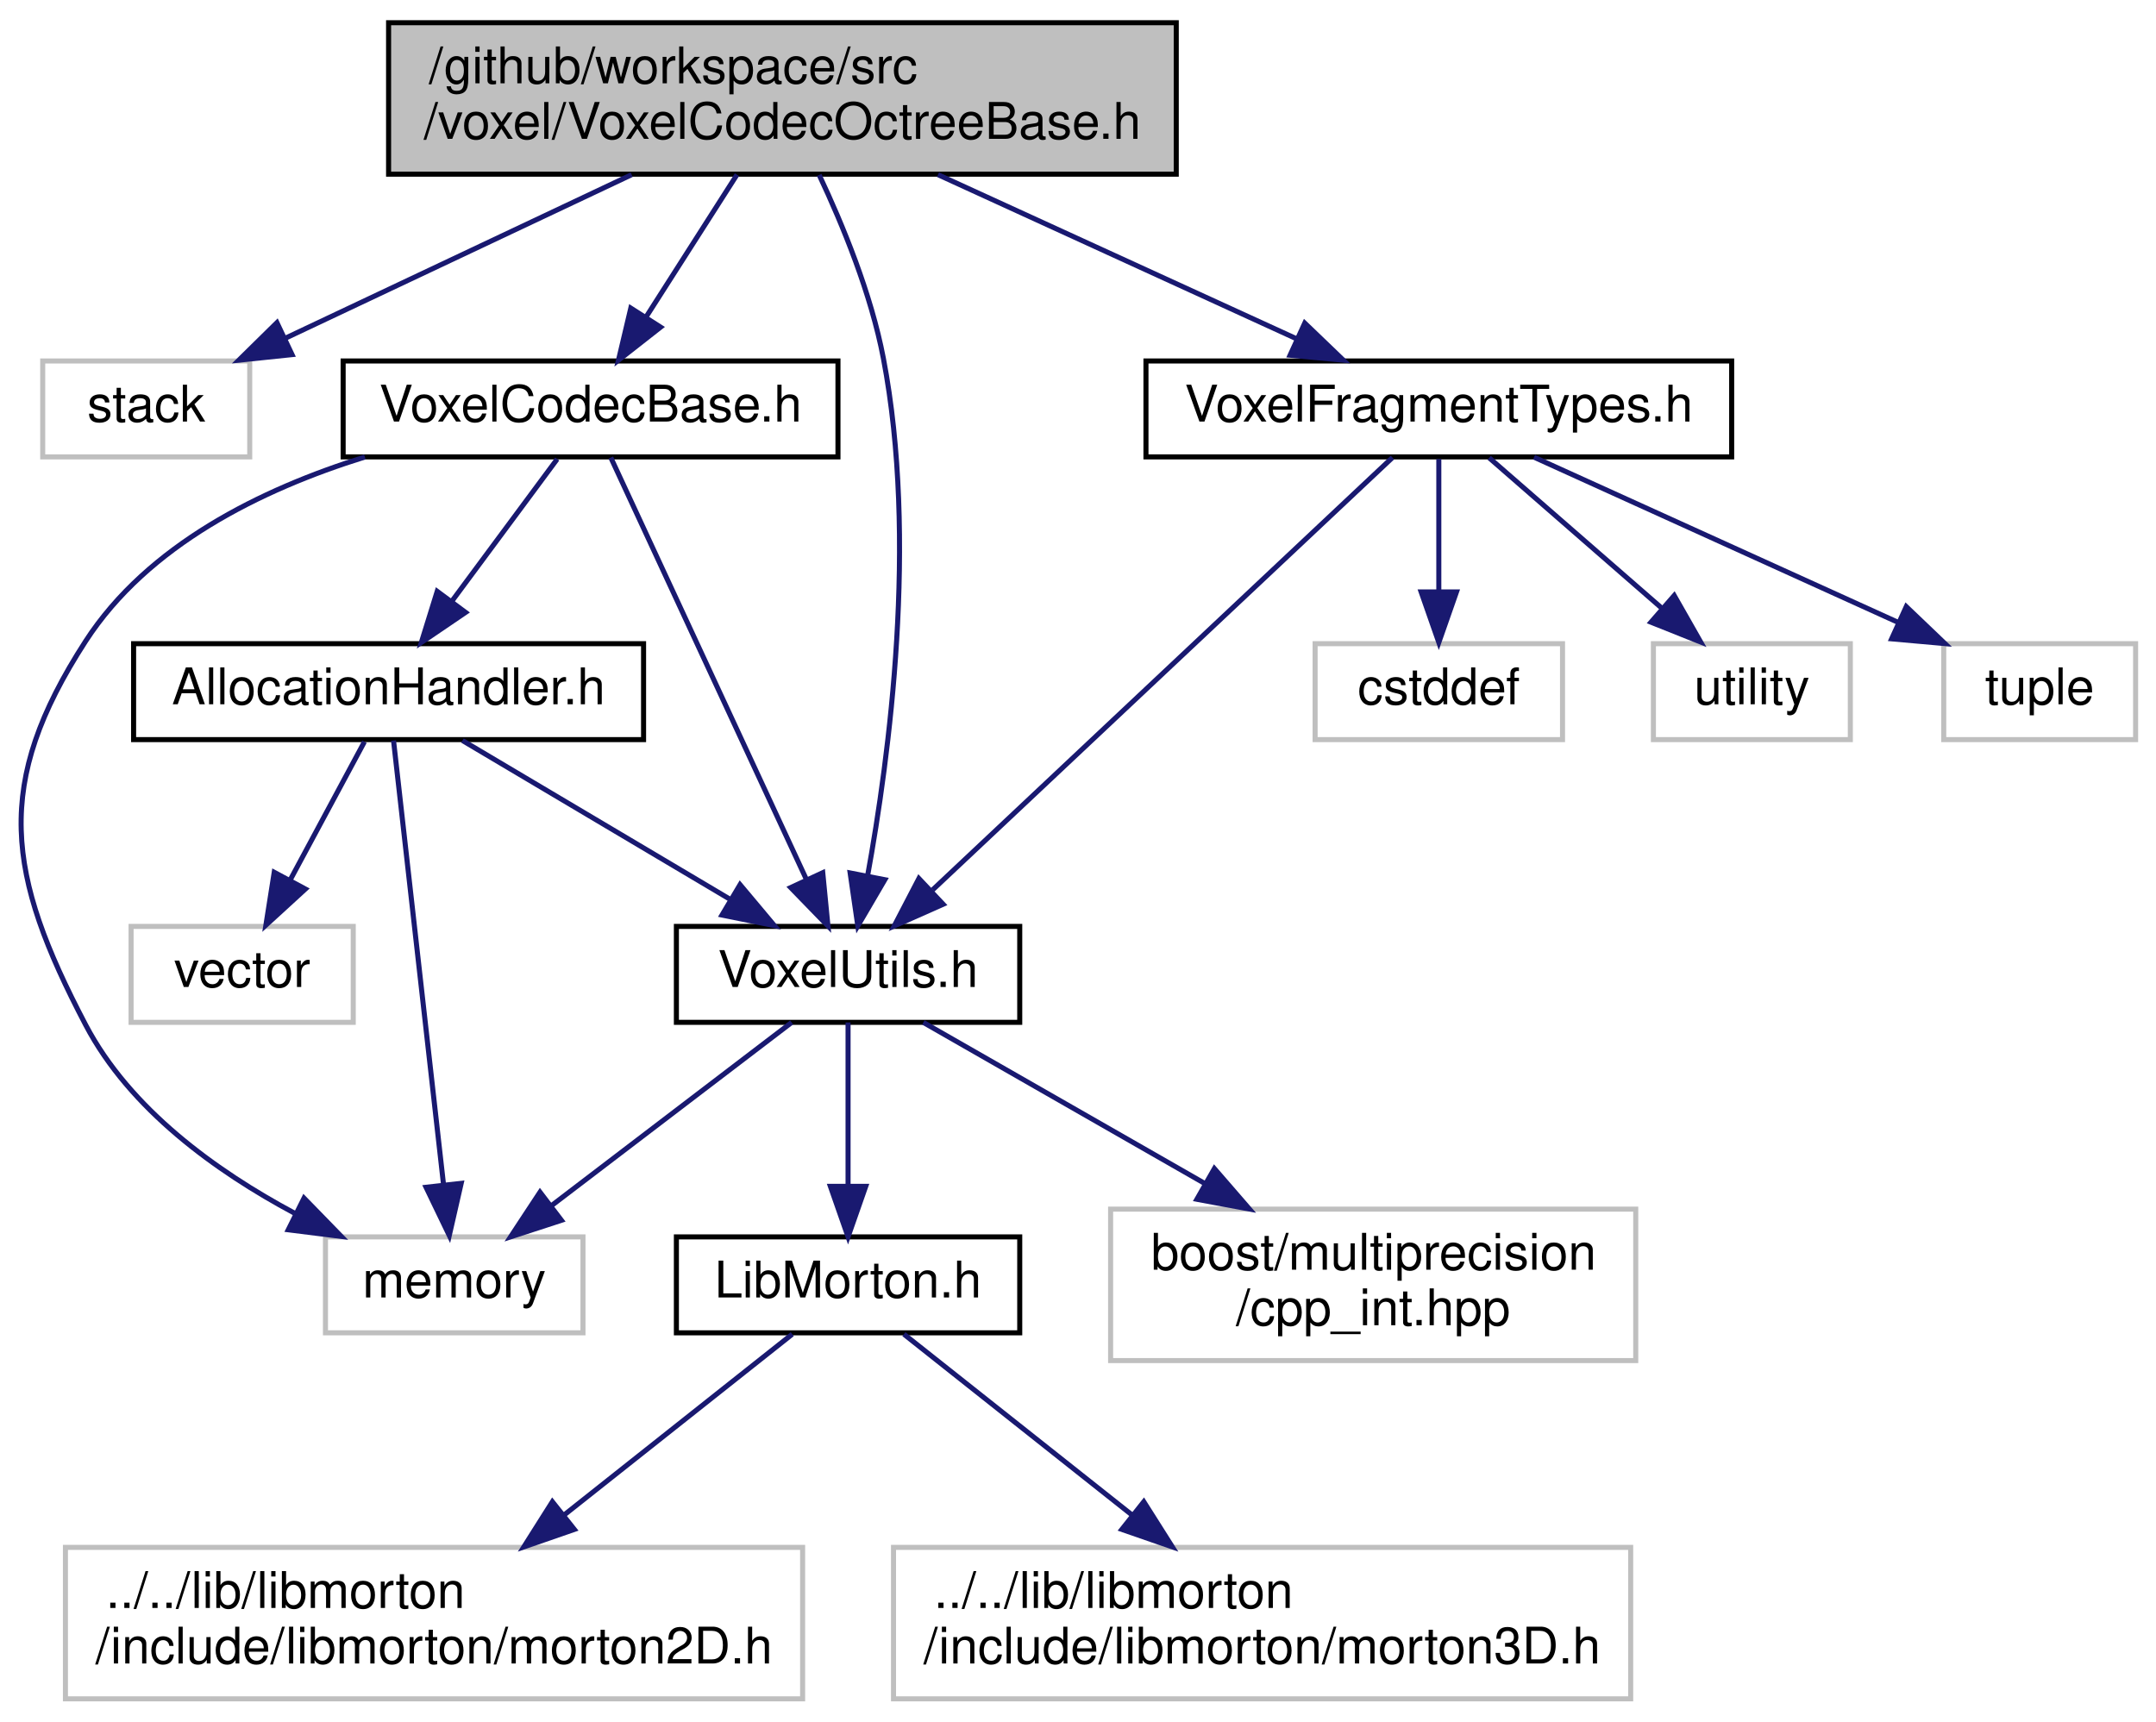
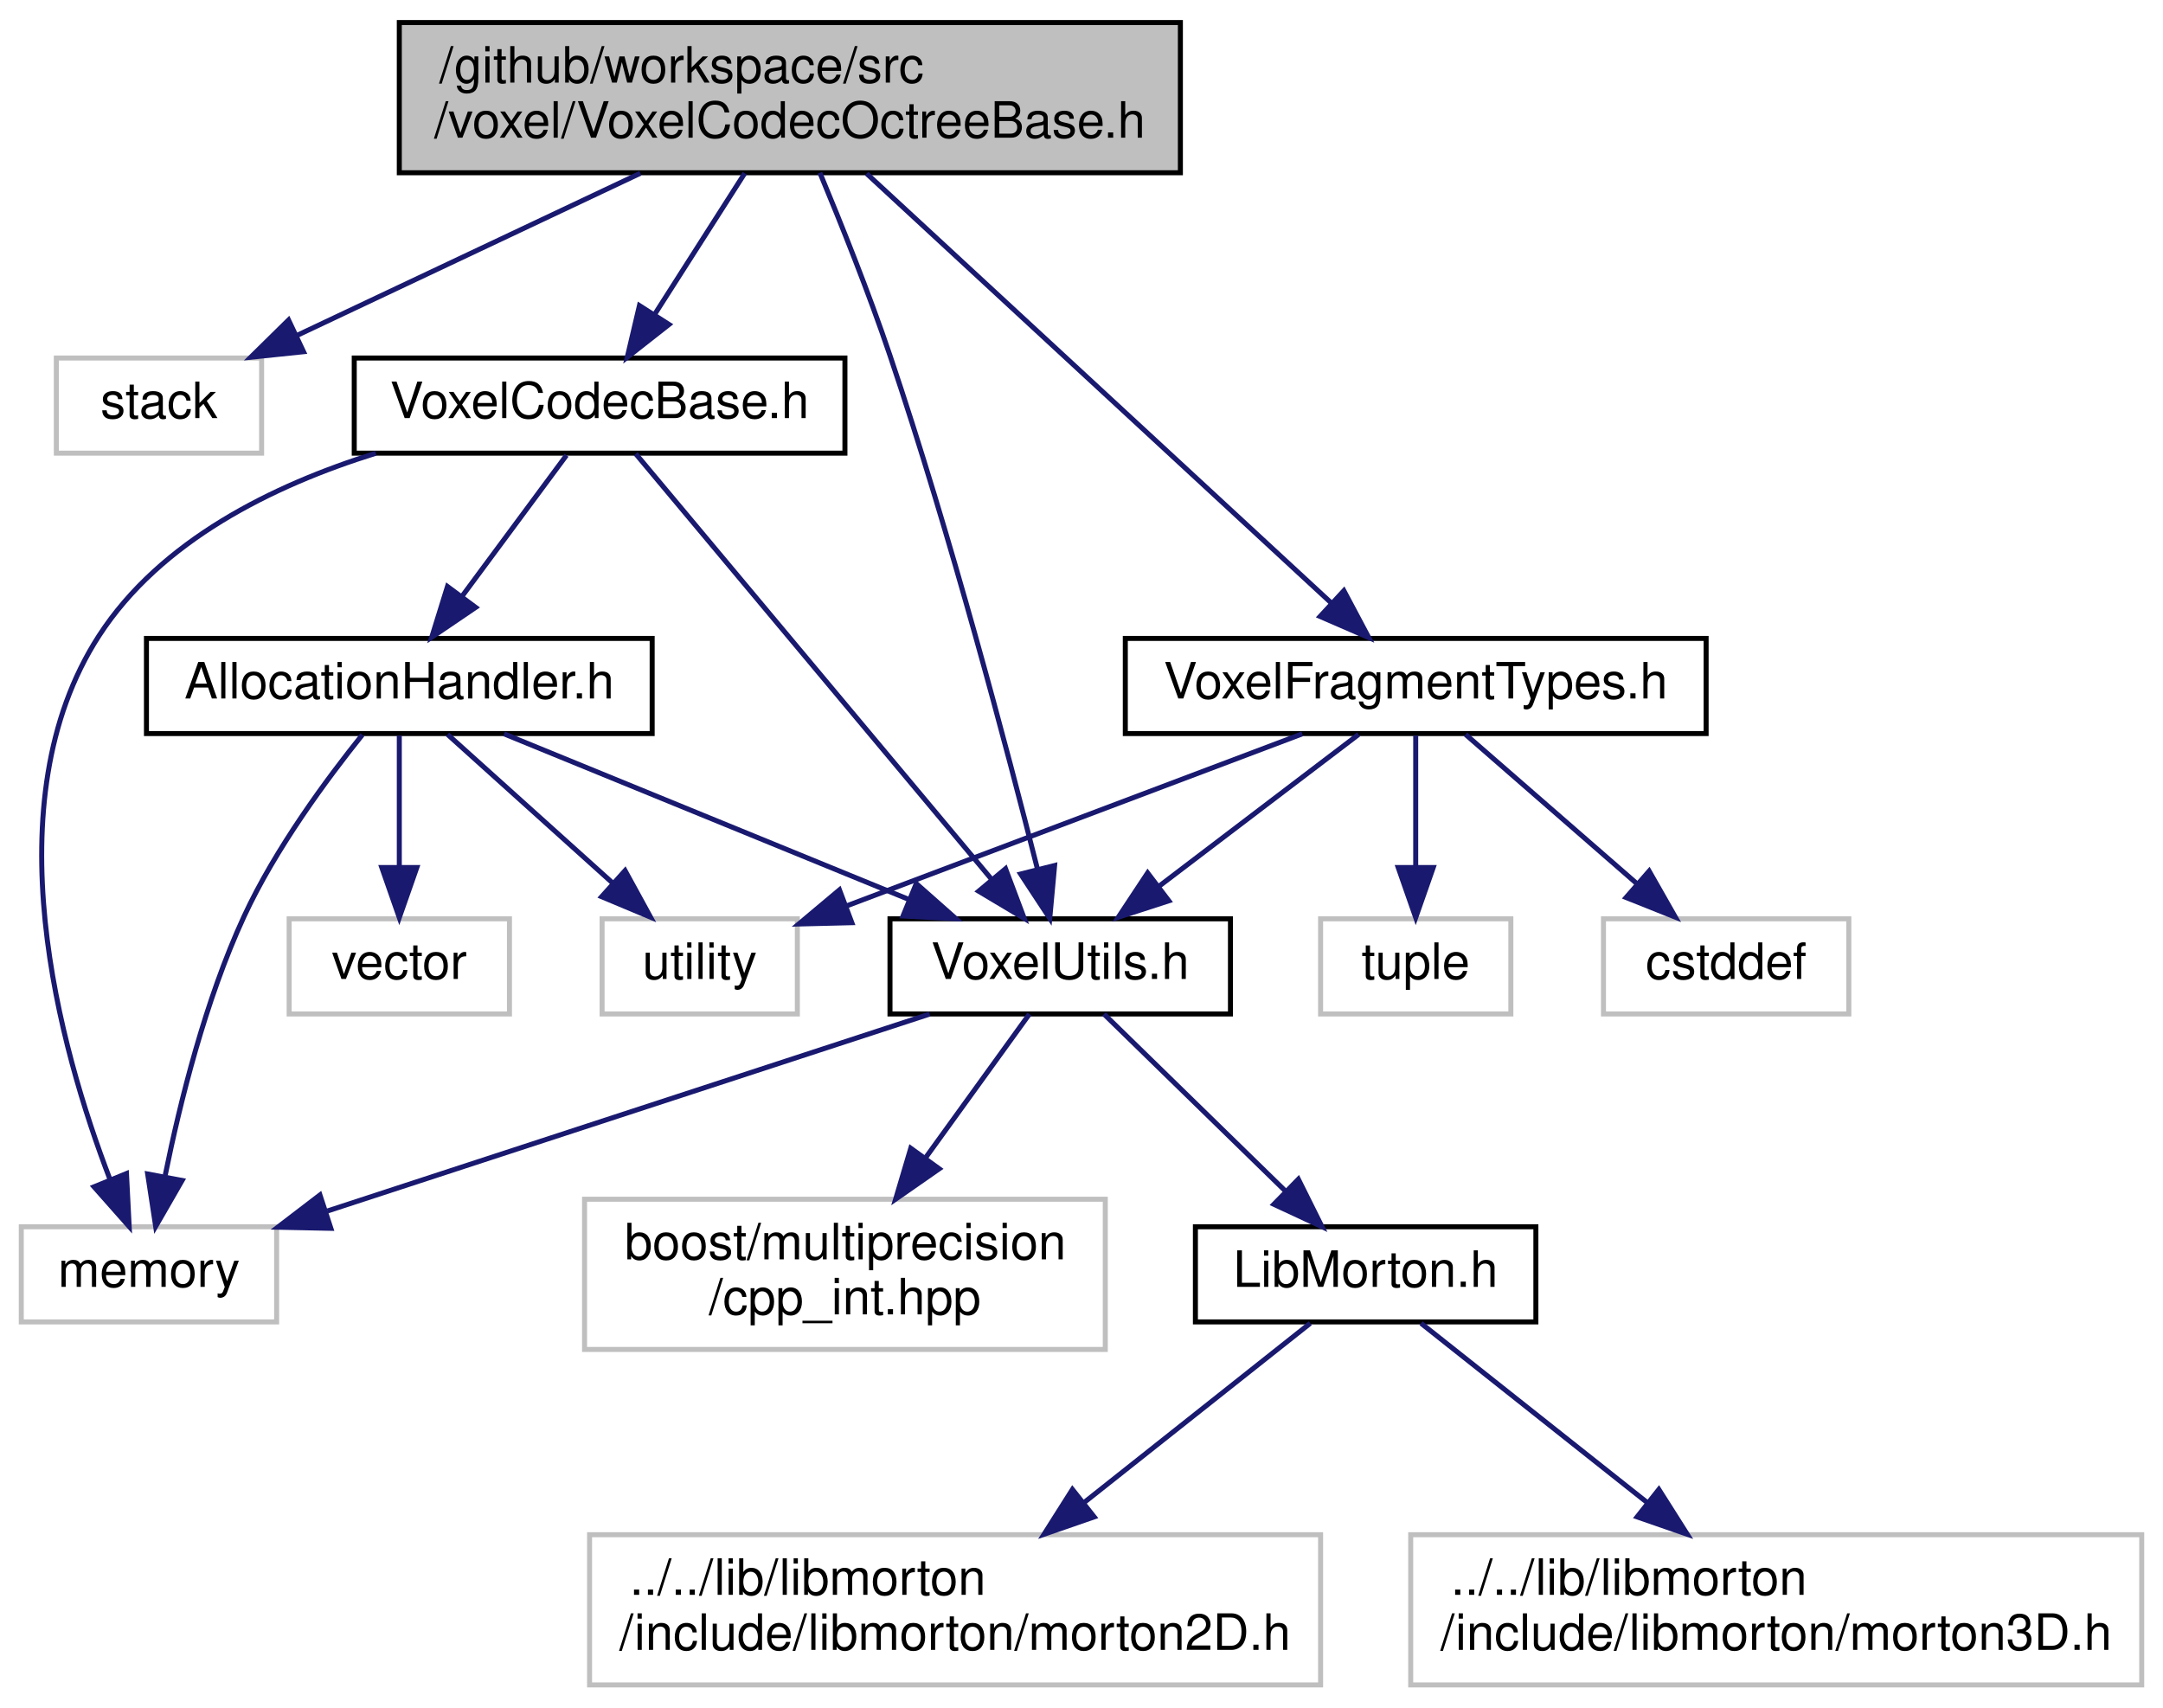
- <svg xmlns="http://www.w3.org/2000/svg" xmlns:xlink="http://www.w3.org/1999/xlink" width="427pt" height="341pt" viewBox="0.00 0.00 426.92 341.00">
+ <svg xmlns="http://www.w3.org/2000/svg" xmlns:xlink="http://www.w3.org/1999/xlink" width="432pt" height="341pt" viewBox="0.00 0.00 431.50 341.00">
  <g id="graph0" class="graph" transform="scale(1 1) rotate(0) translate(4 337)">
    <g id="node1" class="node">
      <g id="a_node1">
        <a xlink:title=" ">
-           <polygon fill="#bfbfbf" stroke="black" points="72.92,-302.5 72.92,-332.5 228.92,-332.5 228.92,-302.5 72.92,-302.5" />
-           <text text-anchor="start" x="80.92" y="-320.5" font-family="Helvetica,sans-Serif" font-size="10.00">/github/workspace/src</text>
-           <text text-anchor="middle" x="150.92" y="-309.5" font-family="Helvetica,sans-Serif" font-size="10.00">/voxel/VoxelCodecOctreeBase.h</text>
+           <polygon fill="#bfbfbf" stroke="black" points="75.5,-302.5 75.5,-332.5 231.5,-332.5 231.5,-302.5 75.5,-302.5" />
+           <text text-anchor="start" x="83.5" y="-320.5" font-family="Helvetica,sans-Serif" font-size="10.00">/github/workspace/src</text>
+           <text text-anchor="middle" x="153.5" y="-309.5" font-family="Helvetica,sans-Serif" font-size="10.00">/voxel/VoxelCodecOctreeBase.h</text>
        </a>
      </g>
    </g>
    <g id="node2" class="node">
      <g id="a_node2">
        <a xlink:title=" ">
-           <polygon fill="none" stroke="#bfbfbf" points="4.42,-246.5 4.42,-265.5 45.42,-265.5 45.42,-246.5 4.42,-246.5" />
-           <text text-anchor="middle" x="24.92" y="-253.5" font-family="Helvetica,sans-Serif" font-size="10.00">stack</text>
+           <polygon fill="none" stroke="#bfbfbf" points="7,-246.5 7,-265.5 48,-265.5 48,-246.5 7,-246.5" />
+           <text text-anchor="middle" x="27.5" y="-253.5" font-family="Helvetica,sans-Serif" font-size="10.00">stack</text>
        </a>
      </g>
    </g>
    <g id="edge1" class="edge">
-       <path fill="none" stroke="midnightblue" d="M121.06,-302.4C100.3,-292.59 72.82,-279.62 52.56,-270.05" />
-       <polygon fill="midnightblue" stroke="midnightblue" points="53.8,-266.76 43.26,-265.66 50.81,-273.09 53.8,-266.76" />
+       <path fill="none" stroke="midnightblue" d="M123.64,-302.4C102.88,-292.59 75.4,-279.62 55.14,-270.05" />
+       <polygon fill="midnightblue" stroke="midnightblue" points="56.37,-266.76 45.83,-265.66 53.38,-273.09 56.37,-266.76" />
    </g>
    <g id="node3" class="node">
      <g id="a_node3">
        <a xlink:href="_voxel_utils_8h.html" target="_top" xlink:title=" ">
-           <polygon fill="none" stroke="black" points="129.92,-134.5 129.92,-153.5 197.92,-153.5 197.92,-134.5 129.92,-134.5" />
-           <text text-anchor="middle" x="163.92" y="-141.5" font-family="Helvetica,sans-Serif" font-size="10.00">VoxelUtils.h</text>
+           <polygon fill="none" stroke="black" points="173.5,-134.5 173.5,-153.5 241.5,-153.5 241.5,-134.5 173.5,-134.5" />
+           <text text-anchor="middle" x="207.5" y="-141.5" font-family="Helvetica,sans-Serif" font-size="10.00">VoxelUtils.h</text>
        </a>
      </g>
    </g>
    <g id="edge2" class="edge">
-       <path fill="none" stroke="midnightblue" d="M158.2,-302.35C162.86,-292.46 168.49,-278.78 170.92,-266 177.77,-230.13 172.12,-187.3 167.77,-163.42" />
-       <polygon fill="midnightblue" stroke="midnightblue" points="171.2,-162.75 165.85,-153.6 164.33,-164.09 171.2,-162.75" />
+       <path fill="none" stroke="midnightblue" d="M159.5,-302.5C163.69,-292.44 169.28,-278.51 173.5,-266 185.61,-230.13 196.92,-187.29 202.96,-163.42" />
+       <polygon fill="midnightblue" stroke="midnightblue" points="206.38,-164.15 205.41,-153.6 199.59,-162.45 206.38,-164.15" />
    </g>
    <g id="node9" class="node">
      <g id="a_node9">
        <a xlink:href="_voxel_codec_base_8h.html" target="_top" xlink:title=" ">
-           <polygon fill="none" stroke="black" points="63.92,-246.5 63.92,-265.5 161.92,-265.5 161.92,-246.5 63.92,-246.5" />
-           <text text-anchor="middle" x="112.92" y="-253.5" font-family="Helvetica,sans-Serif" font-size="10.00">VoxelCodecBase.h</text>
+           <polygon fill="none" stroke="black" points="66.5,-246.5 66.5,-265.5 164.5,-265.5 164.5,-246.5 66.5,-246.5" />
+           <text text-anchor="middle" x="115.5" y="-253.5" font-family="Helvetica,sans-Serif" font-size="10.00">VoxelCodecBase.h</text>
        </a>
      </g>
    </g>
    <g id="edge8" class="edge">
-       <path fill="none" stroke="midnightblue" d="M141.92,-302.4C136.51,-293.93 129.59,-283.1 123.87,-274.14" />
-       <polygon fill="midnightblue" stroke="midnightblue" points="126.79,-272.2 118.45,-265.66 120.89,-275.97 126.79,-272.2" />
-     </g>
-     <g id="node12" class="node">
-       <g id="a_node12">
+       <path fill="none" stroke="midnightblue" d="M144.49,-302.4C139.09,-293.93 132.17,-283.1 126.45,-274.14" />
+       <polygon fill="midnightblue" stroke="midnightblue" points="129.36,-272.2 121.03,-265.66 123.46,-275.97 129.36,-272.2" />
+     </g>
+     <g id="node13" class="node">
+       <g id="a_node13">
        <a xlink:href="_voxel_fragment_types_8h.html" target="_top" xlink:title=" ">
-           <polygon fill="none" stroke="black" points="222.92,-246.5 222.92,-265.5 338.92,-265.5 338.92,-246.5 222.92,-246.5" />
-           <text text-anchor="middle" x="280.92" y="-253.5" font-family="Helvetica,sans-Serif" font-size="10.00">VoxelFragmentTypes.h</text>
-         </a>
-       </g>
-     </g>
-     <g id="edge15" class="edge">
-       <path fill="none" stroke="midnightblue" d="M181.73,-302.4C203.25,-292.55 231.76,-279.5 252.69,-269.92" />
-       <polygon fill="midnightblue" stroke="midnightblue" points="254.37,-273 262.01,-265.66 251.46,-266.64 254.37,-273" />
+           <polygon fill="none" stroke="black" points="220.5,-190.5 220.5,-209.5 336.5,-209.5 336.5,-190.5 220.5,-190.5" />
+           <text text-anchor="middle" x="278.5" y="-197.5" font-family="Helvetica,sans-Serif" font-size="10.00">VoxelFragmentTypes.h</text>
+         </a>
+       </g>
+     </g>
+     <g id="edge16" class="edge">
+       <path fill="none" stroke="midnightblue" d="M168.83,-302.34C192.37,-280.58 237.27,-239.09 261.68,-216.54" />
+       <polygon fill="midnightblue" stroke="midnightblue" points="264.15,-219.03 269.12,-209.67 259.4,-213.89 264.15,-219.03" />
    </g>
    <g id="node4" class="node">
      <g id="a_node4">
        <a xlink:title=" ">
-           <polygon fill="none" stroke="#bfbfbf" points="60.42,-73 60.42,-92 111.42,-92 111.42,-73 60.42,-73" />
-           <text text-anchor="middle" x="85.92" y="-80" font-family="Helvetica,sans-Serif" font-size="10.00">memory</text>
+           <polygon fill="none" stroke="#bfbfbf" points="0,-73 0,-92 51,-92 51,-73 0,-73" />
+           <text text-anchor="middle" x="25.5" y="-80" font-family="Helvetica,sans-Serif" font-size="10.00">memory</text>
        </a>
      </g>
    </g>
    <g id="edge3" class="edge">
-       <path fill="none" stroke="midnightblue" d="M152.75,-134.48C140.35,-125.02 120.13,-109.6 105.18,-98.19" />
-       <polygon fill="midnightblue" stroke="midnightblue" points="107.15,-95.29 97.08,-92.01 102.91,-100.86 107.15,-95.29" />
+       <path fill="none" stroke="midnightblue" d="M181.42,-134.48C149.84,-124.15 96.5,-106.71 61.14,-95.15" />
+       <polygon fill="midnightblue" stroke="midnightblue" points="61.83,-91.69 51.23,-91.91 59.65,-98.35 61.83,-91.69" />
    </g>
    <g id="node5" class="node">
      <g id="a_node5">
        <a xlink:title=" ">
-           <polygon fill="none" stroke="#bfbfbf" points="215.92,-67.5 215.92,-97.5 319.92,-97.5 319.92,-67.5 215.92,-67.5" />
-           <text text-anchor="start" x="223.92" y="-85.5" font-family="Helvetica,sans-Serif" font-size="10.00">boost/multiprecision</text>
-           <text text-anchor="middle" x="267.92" y="-74.5" font-family="Helvetica,sans-Serif" font-size="10.00">/cpp_int.hpp</text>
+           <polygon fill="none" stroke="#bfbfbf" points="112.5,-67.5 112.5,-97.5 216.5,-97.5 216.5,-67.5 112.5,-67.5" />
+           <text text-anchor="start" x="120.5" y="-85.5" font-family="Helvetica,sans-Serif" font-size="10.00">boost/multiprecision</text>
+           <text text-anchor="middle" x="164.5" y="-74.5" font-family="Helvetica,sans-Serif" font-size="10.00">/cpp_int.hpp</text>
        </a>
      </g>
    </g>
    <g id="edge4" class="edge">
-       <path fill="none" stroke="midnightblue" d="M178.83,-134.48C193.31,-126.19 215.79,-113.32 234.55,-102.59" />
-       <polygon fill="midnightblue" stroke="midnightblue" points="236.47,-105.53 243.41,-97.52 233,-99.45 236.47,-105.53" />
+       <path fill="none" stroke="midnightblue" d="M201.34,-134.48C195.95,-127.02 187.88,-115.85 180.67,-105.87" />
+       <polygon fill="midnightblue" stroke="midnightblue" points="183.33,-103.58 174.63,-97.52 177.65,-107.68 183.33,-103.58" />
    </g>
    <g id="node6" class="node">
      <g id="a_node6">
        <a xlink:href="_lib_morton_8h.html" target="_top" xlink:title=" ">
-           <polygon fill="none" stroke="black" points="129.92,-73 129.92,-92 197.92,-92 197.92,-73 129.92,-73" />
-           <text text-anchor="middle" x="163.92" y="-80" font-family="Helvetica,sans-Serif" font-size="10.00">LibMorton.h</text>
+           <polygon fill="none" stroke="black" points="234.5,-73 234.5,-92 302.5,-92 302.5,-73 234.5,-73" />
+           <text text-anchor="middle" x="268.5" y="-80" font-family="Helvetica,sans-Serif" font-size="10.00">LibMorton.h</text>
        </a>
      </g>
    </g>
    <g id="edge5" class="edge">
-       <path fill="none" stroke="midnightblue" d="M163.92,-134.48C163.92,-126.08 163.92,-112.98 163.92,-102.16" />
-       <polygon fill="midnightblue" stroke="midnightblue" points="167.42,-102.01 163.92,-92.01 160.42,-102.01 167.42,-102.01" />
+       <path fill="none" stroke="midnightblue" d="M216.24,-134.48C225.66,-125.28 240.86,-110.46 252.45,-99.16" />
+       <polygon fill="midnightblue" stroke="midnightblue" points="255.06,-101.5 259.78,-92.01 250.17,-96.49 255.06,-101.5" />
    </g>
    <g id="node7" class="node">
      <g id="a_node7">
        <a xlink:title=" ">
-           <polygon fill="none" stroke="#bfbfbf" points="8.92,-0.5 8.92,-30.5 154.92,-30.5 154.92,-0.5 8.92,-0.5" />
-           <text text-anchor="start" x="16.92" y="-18.5" font-family="Helvetica,sans-Serif" font-size="10.00">../../lib/libmorton</text>
-           <text text-anchor="middle" x="81.92" y="-7.5" font-family="Helvetica,sans-Serif" font-size="10.00">/include/libmorton/morton2D.h</text>
+           <polygon fill="none" stroke="#bfbfbf" points="113.5,-0.5 113.5,-30.5 259.5,-30.5 259.5,-0.5 113.5,-0.5" />
+           <text text-anchor="start" x="121.5" y="-18.5" font-family="Helvetica,sans-Serif" font-size="10.00">../../lib/libmorton</text>
+           <text text-anchor="middle" x="186.5" y="-7.5" font-family="Helvetica,sans-Serif" font-size="10.00">/include/libmorton/morton2D.h</text>
        </a>
      </g>
    </g>
    <g id="edge6" class="edge">
-       <path fill="none" stroke="midnightblue" d="M152.87,-72.73C141.36,-63.61 122.93,-49 107.74,-36.96" />
-       <polygon fill="midnightblue" stroke="midnightblue" points="109.71,-34.06 99.7,-30.59 105.36,-39.54 109.71,-34.06" />
+       <path fill="none" stroke="midnightblue" d="M257.44,-72.73C245.93,-63.61 227.5,-49 212.31,-36.96" />
+       <polygon fill="midnightblue" stroke="midnightblue" points="214.28,-34.06 204.27,-30.59 209.94,-39.54 214.28,-34.06" />
    </g>
    <g id="node8" class="node">
      <g id="a_node8">
        <a xlink:title=" ">
-           <polygon fill="none" stroke="#bfbfbf" points="172.92,-0.5 172.92,-30.5 318.92,-30.5 318.92,-0.5 172.92,-0.5" />
-           <text text-anchor="start" x="180.92" y="-18.5" font-family="Helvetica,sans-Serif" font-size="10.00">../../lib/libmorton</text>
-           <text text-anchor="middle" x="245.92" y="-7.5" font-family="Helvetica,sans-Serif" font-size="10.00">/include/libmorton/morton3D.h</text>
+           <polygon fill="none" stroke="#bfbfbf" points="277.5,-0.5 277.5,-30.5 423.5,-30.5 423.5,-0.5 277.5,-0.5" />
+           <text text-anchor="start" x="285.5" y="-18.5" font-family="Helvetica,sans-Serif" font-size="10.00">../../lib/libmorton</text>
+           <text text-anchor="middle" x="350.5" y="-7.5" font-family="Helvetica,sans-Serif" font-size="10.00">/include/libmorton/morton3D.h</text>
        </a>
      </g>
    </g>
    <g id="edge7" class="edge">
-       <path fill="none" stroke="midnightblue" d="M174.98,-72.73C186.49,-63.61 204.92,-49 220.11,-36.96" />
-       <polygon fill="midnightblue" stroke="midnightblue" points="222.49,-39.54 228.15,-30.59 218.14,-34.06 222.49,-39.54" />
+       <path fill="none" stroke="midnightblue" d="M279.56,-72.73C291.07,-63.61 309.5,-49 324.69,-36.96" />
+       <polygon fill="midnightblue" stroke="midnightblue" points="327.06,-39.54 332.73,-30.59 322.72,-34.06 327.06,-39.54" />
    </g>
    <g id="edge10" class="edge">
-       <path fill="none" stroke="midnightblue" d="M116.93,-246.37C125.23,-228.46 144.49,-186.92 155.6,-162.95" />
-       <polygon fill="midnightblue" stroke="midnightblue" points="158.91,-164.14 159.94,-153.59 152.56,-161.19 158.91,-164.14" />
+       <path fill="none" stroke="midnightblue" d="M122.72,-246.37C138.04,-228.05 174,-185.05 193.82,-161.36" />
+       <polygon fill="midnightblue" stroke="midnightblue" points="196.58,-163.51 200.31,-153.59 191.21,-159.02 196.58,-163.51" />
    </g>
    <g id="edge9" class="edge">
-       <path fill="none" stroke="midnightblue" d="M68.23,-246.48C47.7,-240.09 25.23,-229.02 12.92,-210 -5.42,-181.64 -2.76,-163.92 12.92,-134 21.69,-117.27 38.8,-104.99 54.25,-96.72" />
-       <polygon fill="midnightblue" stroke="midnightblue" points="56.17,-99.68 63.56,-92.09 53.05,-93.41 56.17,-99.68" />
+       <path fill="none" stroke="midnightblue" d="M70.8,-246.48C50.27,-240.09 27.8,-229.02 15.5,-210 -6.05,-176.67 7.69,-127.59 17.72,-101.45" />
+       <polygon fill="midnightblue" stroke="midnightblue" points="21.01,-102.63 21.55,-92.05 14.53,-99.98 21.01,-102.63" />
    </g>
    <g id="node10" class="node">
      <g id="a_node10">
        <a xlink:href="_allocation_handler_8h.html" target="_top" xlink:title=" ">
-           <polygon fill="none" stroke="black" points="22.42,-190.5 22.42,-209.5 123.42,-209.5 123.42,-190.5 22.42,-190.5" />
-           <text text-anchor="middle" x="72.92" y="-197.5" font-family="Helvetica,sans-Serif" font-size="10.00">AllocationHandler.h</text>
+           <polygon fill="none" stroke="black" points="25,-190.5 25,-209.5 126,-209.5 126,-190.5 25,-190.5" />
+           <text text-anchor="middle" x="75.5" y="-197.5" font-family="Helvetica,sans-Serif" font-size="10.00">AllocationHandler.h</text>
        </a>
      </g>
    </g>
    <g id="edge11" class="edge">
-       <path fill="none" stroke="midnightblue" d="M106.32,-246.08C100.67,-238.46 92.38,-227.26 85.47,-217.94" />
-       <polygon fill="midnightblue" stroke="midnightblue" points="88.17,-215.7 79.41,-209.75 82.55,-219.87 88.17,-215.7" />
-     </g>
-     <g id="edge14" class="edge">
-       <path fill="none" stroke="midnightblue" d="M87.55,-190.32C101.87,-181.82 123.94,-168.73 140.67,-158.8" />
-       <polygon fill="midnightblue" stroke="midnightblue" points="142.53,-161.77 149.34,-153.65 138.95,-155.75 142.53,-161.77" />
+       <path fill="none" stroke="midnightblue" d="M108.89,-246.08C103.24,-238.46 94.96,-227.26 88.05,-217.94" />
+       <polygon fill="midnightblue" stroke="midnightblue" points="90.75,-215.7 81.98,-209.75 85.12,-219.87 90.75,-215.7" />
+     </g>
+     <g id="edge15" class="edge">
+       <path fill="none" stroke="midnightblue" d="M96.42,-190.44C118.24,-181.52 152.65,-167.44 177.39,-157.32" />
+       <polygon fill="midnightblue" stroke="midnightblue" points="178.75,-160.54 186.68,-153.52 176.1,-154.06 178.75,-160.54" />
    </g>
    <g id="edge12" class="edge">
-       <path fill="none" stroke="midnightblue" d="M73.9,-190.32C75.99,-171.76 80.93,-127.84 83.79,-102.47" />
-       <polygon fill="midnightblue" stroke="midnightblue" points="87.3,-102.61 84.94,-92.28 80.34,-101.83 87.3,-102.61" />
+       <path fill="none" stroke="midnightblue" d="M68.12,-190.25C61.13,-181.56 50.79,-167.6 44.5,-154 36.77,-137.3 31.7,-116.86 28.75,-102.3" />
+       <polygon fill="midnightblue" stroke="midnightblue" points="32.12,-101.25 26.84,-92.07 25.24,-102.54 32.12,-101.25" />
    </g>
    <g id="node11" class="node">
      <g id="a_node11">
        <a xlink:title=" ">
-           <polygon fill="none" stroke="#bfbfbf" points="21.92,-134.5 21.92,-153.5 65.92,-153.5 65.92,-134.5 21.92,-134.5" />
-           <text text-anchor="middle" x="43.92" y="-141.5" font-family="Helvetica,sans-Serif" font-size="10.00">vector</text>
+           <polygon fill="none" stroke="#bfbfbf" points="116,-134.5 116,-153.5 155,-153.5 155,-134.5 116,-134.5" />
+           <text text-anchor="middle" x="135.5" y="-141.5" font-family="Helvetica,sans-Serif" font-size="10.00">utility</text>
        </a>
      </g>
    </g>
    <g id="edge13" class="edge">
-       <path fill="none" stroke="midnightblue" d="M68.14,-190.08C64.17,-182.69 58.4,-171.95 53.49,-162.81" />
-       <polygon fill="midnightblue" stroke="midnightblue" points="56.44,-160.91 48.62,-153.75 50.27,-164.22 56.44,-160.91" />
-     </g>
-     <g id="edge19" class="edge">
-       <path fill="none" stroke="midnightblue" d="M271.74,-246.37C252.09,-227.89 205.72,-184.29 180.67,-160.74" />
-       <polygon fill="midnightblue" stroke="midnightblue" points="182.75,-157.89 173.06,-153.59 177.95,-162.99 182.75,-157.89" />
-     </g>
-     <g id="node13" class="node">
-       <g id="a_node13">
-         <a xlink:title=" ">
-           <polygon fill="none" stroke="#bfbfbf" points="256.42,-190.5 256.42,-209.5 305.42,-209.5 305.42,-190.5 256.42,-190.5" />
-           <text text-anchor="middle" x="280.92" y="-197.5" font-family="Helvetica,sans-Serif" font-size="10.00">cstddef</text>
-         </a>
-       </g>
-     </g>
-     <g id="edge16" class="edge">
-       <path fill="none" stroke="midnightblue" d="M280.92,-246.08C280.92,-239.01 280.92,-228.86 280.92,-219.99" />
-       <polygon fill="midnightblue" stroke="midnightblue" points="284.42,-219.75 280.92,-209.75 277.42,-219.75 284.42,-219.75" />
+       <path fill="none" stroke="midnightblue" d="M85.14,-190.32C94.01,-182.34 107.37,-170.31 118.11,-160.65" />
+       <polygon fill="midnightblue" stroke="midnightblue" points="120.59,-163.13 125.68,-153.83 115.91,-157.92 120.59,-163.13" />
+     </g>
+     <g id="node12" class="node">
+       <g id="a_node12">
+         <a xlink:title=" ">
+           <polygon fill="none" stroke="#bfbfbf" points="53.5,-134.5 53.5,-153.5 97.5,-153.5 97.5,-134.5 53.5,-134.5" />
+           <text text-anchor="middle" x="75.5" y="-141.5" font-family="Helvetica,sans-Serif" font-size="10.00">vector</text>
+         </a>
+       </g>
+     </g>
+     <g id="edge14" class="edge">
+       <path fill="none" stroke="midnightblue" d="M75.5,-190.08C75.5,-183.01 75.5,-172.86 75.5,-163.99" />
+       <polygon fill="midnightblue" stroke="midnightblue" points="79,-163.75 75.5,-153.75 72,-163.75 79,-163.75" />
+     </g>
+     <g id="edge20" class="edge">
+       <path fill="none" stroke="midnightblue" d="M267.09,-190.32C256.39,-182.18 240.16,-169.84 227.34,-160.09" />
+       <polygon fill="midnightblue" stroke="midnightblue" points="229.19,-157.1 219.11,-153.83 224.96,-162.67 229.19,-157.1" />
+     </g>
+     <g id="edge18" class="edge">
+       <path fill="none" stroke="midnightblue" d="M255.84,-190.44C231.26,-181.16 191.93,-166.31 164.96,-156.13" />
+       <polygon fill="midnightblue" stroke="midnightblue" points="165.88,-152.73 155.29,-152.47 163.41,-159.28 165.88,-152.73" />
    </g>
    <g id="node14" class="node">
      <g id="a_node14">
        <a xlink:title=" ">
-           <polygon fill="none" stroke="#bfbfbf" points="323.42,-190.5 323.42,-209.5 362.42,-209.5 362.42,-190.5 323.42,-190.5" />
-           <text text-anchor="middle" x="342.92" y="-197.5" font-family="Helvetica,sans-Serif" font-size="10.00">utility</text>
+           <polygon fill="none" stroke="#bfbfbf" points="316,-134.5 316,-153.5 365,-153.5 365,-134.5 316,-134.5" />
+           <text text-anchor="middle" x="340.5" y="-141.5" font-family="Helvetica,sans-Serif" font-size="10.00">cstddef</text>
        </a>
      </g>
    </g>
    <g id="edge17" class="edge">
-       <path fill="none" stroke="midnightblue" d="M290.89,-246.32C300.05,-238.34 313.86,-226.31 324.95,-216.65" />
-       <polygon fill="midnightblue" stroke="midnightblue" points="327.54,-219.04 332.78,-209.83 322.94,-213.76 327.54,-219.04" />
+       <path fill="none" stroke="midnightblue" d="M288.46,-190.32C297.63,-182.34 311.44,-170.31 322.53,-160.65" />
+       <polygon fill="midnightblue" stroke="midnightblue" points="325.12,-163.04 330.36,-153.83 320.52,-157.76 325.12,-163.04" />
    </g>
    <g id="node15" class="node">
      <g id="a_node15">
        <a xlink:title=" ">
-           <polygon fill="none" stroke="#bfbfbf" points="380.92,-190.5 380.92,-209.5 418.92,-209.5 418.92,-190.5 380.92,-190.5" />
-           <text text-anchor="middle" x="399.92" y="-197.5" font-family="Helvetica,sans-Serif" font-size="10.00">tuple</text>
-         </a>
-       </g>
-     </g>
-     <g id="edge18" class="edge">
-       <path fill="none" stroke="midnightblue" d="M299.78,-246.44C319.19,-237.64 349.65,-223.81 371.89,-213.72" />
-       <polygon fill="midnightblue" stroke="midnightblue" points="373.5,-216.84 381.16,-209.52 370.6,-210.46 373.5,-216.84" />
+           <polygon fill="none" stroke="#bfbfbf" points="259.5,-134.5 259.5,-153.5 297.5,-153.5 297.5,-134.5 259.5,-134.5" />
+           <text text-anchor="middle" x="278.5" y="-141.5" font-family="Helvetica,sans-Serif" font-size="10.00">tuple</text>
+         </a>
+       </g>
+     </g>
+     <g id="edge19" class="edge">
+       <path fill="none" stroke="midnightblue" d="M278.5,-190.08C278.5,-183.01 278.5,-172.86 278.5,-163.99" />
+       <polygon fill="midnightblue" stroke="midnightblue" points="282,-163.75 278.5,-153.75 275,-163.75 282,-163.75" />
    </g>
  </g>
</svg>
